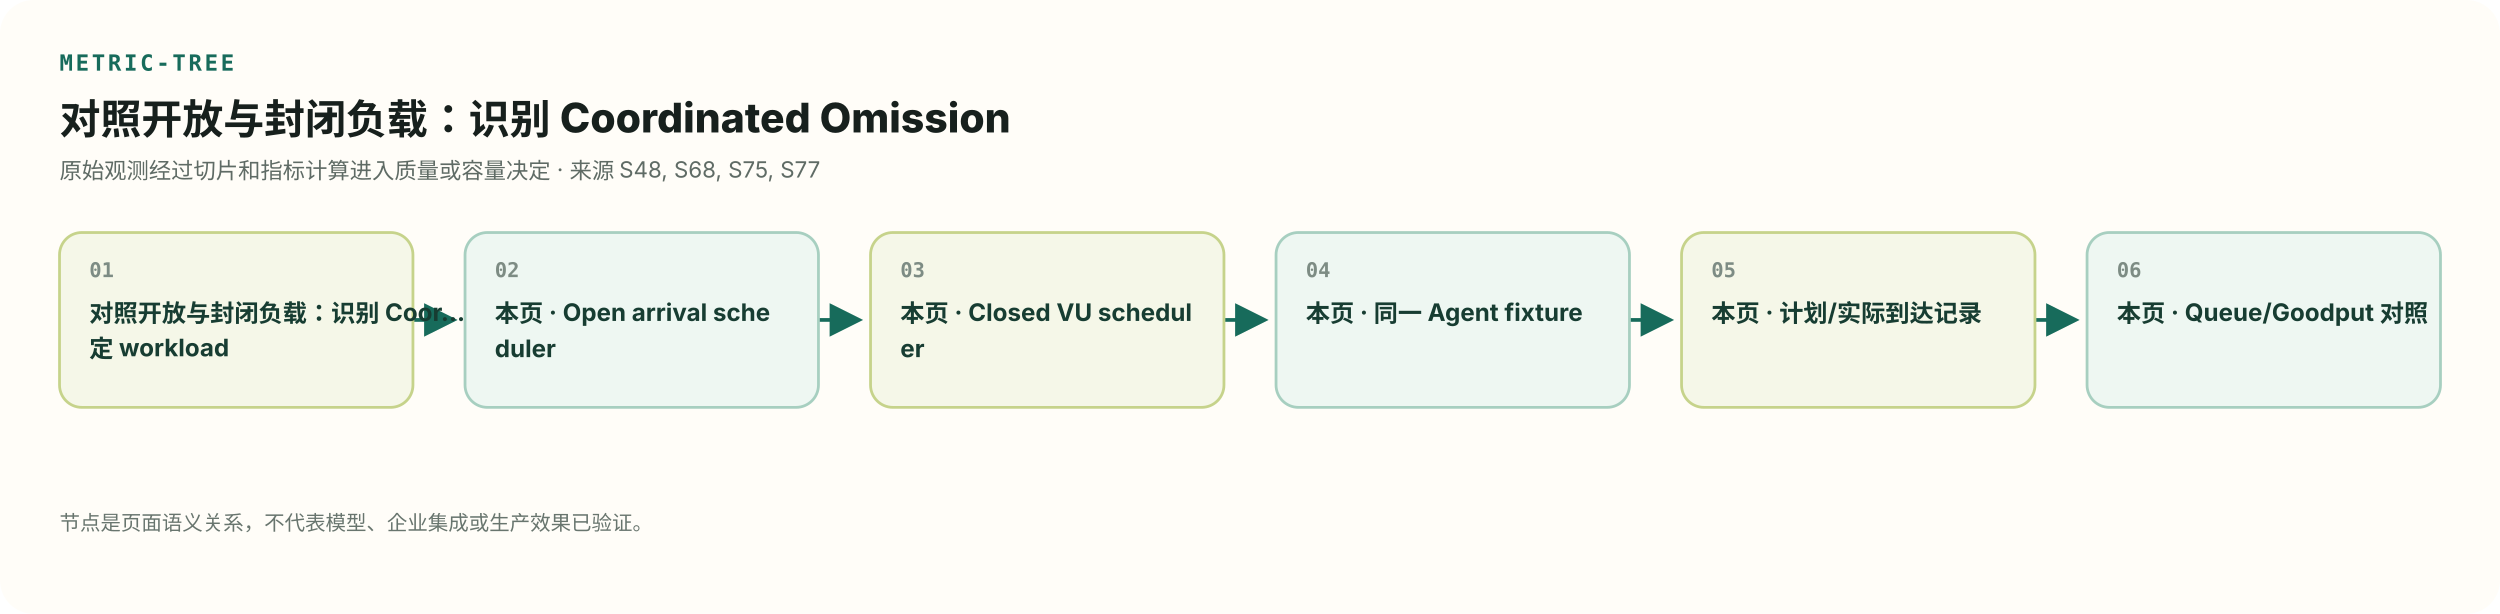
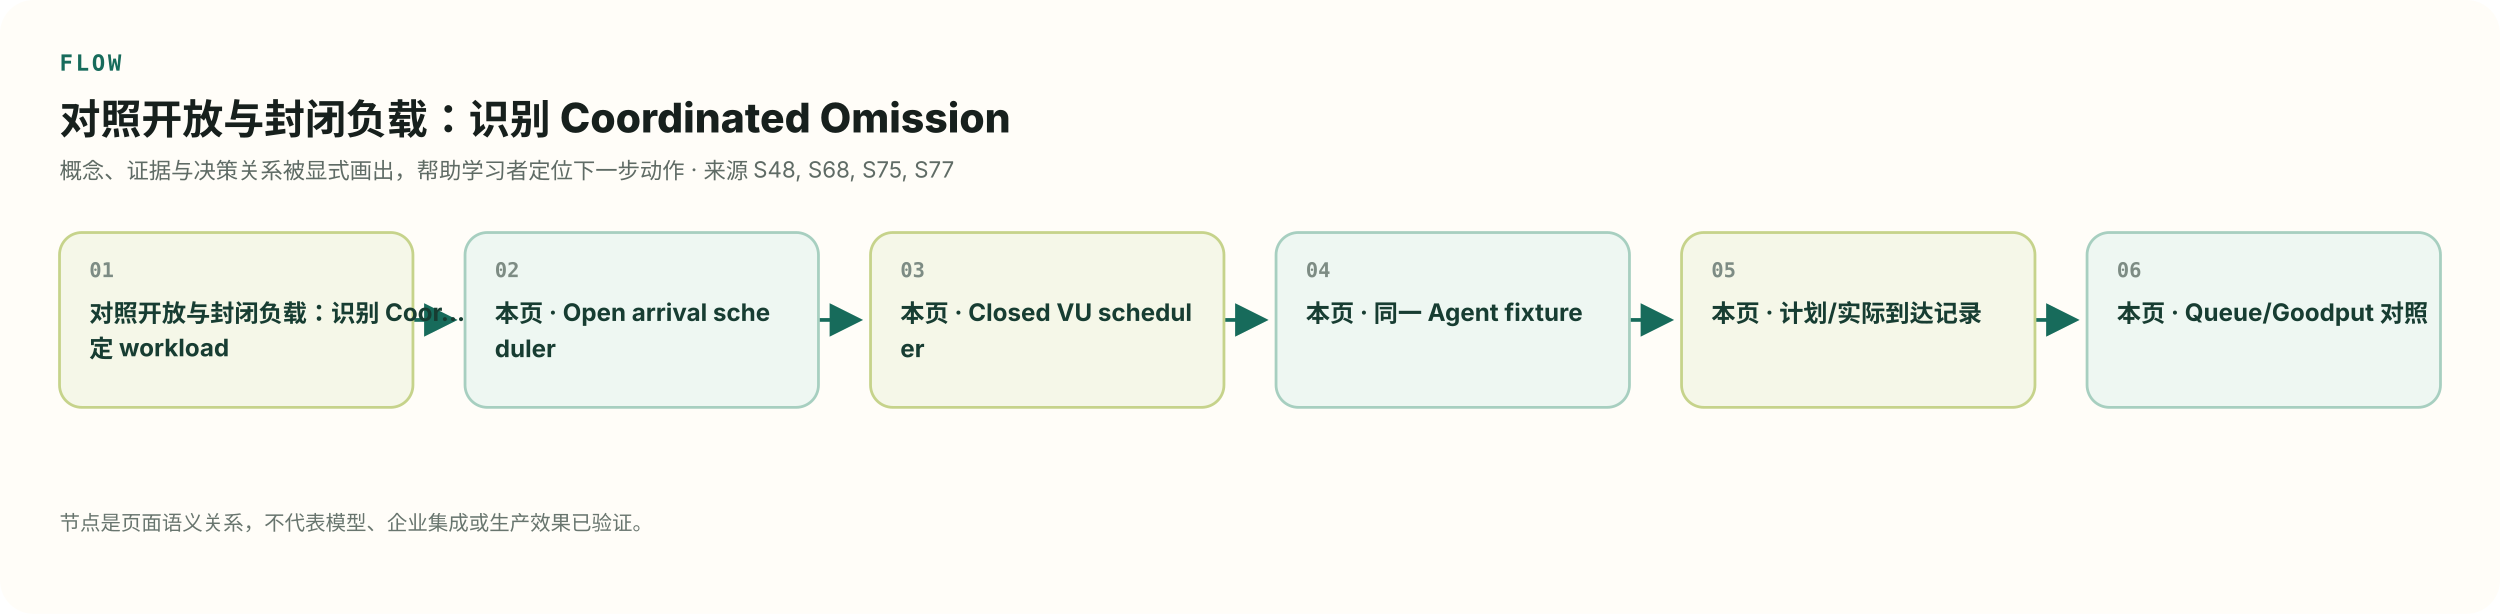
<svg xmlns="http://www.w3.org/2000/svg" role="img" aria-labelledby="title desc" viewBox="0 0 1344 330" width="1344" height="330">
  <defs>
    <marker id="arrow" markerWidth="9" markerHeight="9" refX="7" refY="4.5" orient="auto">
      <path d="M0,0 L9,4.5 L0,9 z" fill="#176b5b" />
    </marker>
  </defs>
  <style>
    .canvas{fill:#fffdf8}.eyebrow{font:700 12px ui-monospace,monospace;letter-spacing:.12em;fill:#176b5b}.title{font:800 22px -apple-system,BlinkMacSystemFont,"PingFang SC",sans-serif;fill:#17201d}.subtitle{font:400 12px -apple-system,BlinkMacSystemFont,"PingFang SC",sans-serif;fill:#5f6b65}.node rect{fill:#eef7f2;stroke:#a7cfc0;stroke-width:1.5}.node:nth-of-type(odd) rect{fill:#f5f7e8;stroke:#c6d38b}.node-index{font:700 11px ui-monospace,monospace;fill:#7d8c84}.node-label{font:700 13px -apple-system,BlinkMacSystemFont,"PingFang SC",sans-serif;fill:#173d32}.arrow{stroke:#176b5b;stroke-width:2;fill:none}.source{font:400 11px ui-monospace,monospace;fill:#68756e}
  </style>
  <rect class="canvas" width="100%" height="100%" rx="18" />
-   <text x="32" y="38" class="eyebrow">METRIC-TREE</text>
+   <text x="32" y="38" class="eyebrow">FLOW</text>
  <text x="32" y="72" class="title">对照开放与封闭负载：识别 Coordinated Omission</text>
-   <text x="32" y="96" class="subtitle">原始观测经过切片和指标计算进入质量或容量决定 · 来源 S48, S68, S75, S77</text>
+   <text x="32" y="96" class="subtitle">概念、证据与决策关系被显式画出，帮助学习者定位下一步动作 · 来源 S48, S68, S75, S77</text>
  <path d="M 222 172 L 242 172" class="arrow" marker-end="url(#arrow)" />
  <path d="M 440 172 L 460 172" class="arrow" marker-end="url(#arrow)" />
  <path d="M 658 172 L 678 172" class="arrow" marker-end="url(#arrow)" />
  <path d="M 876 172 L 896 172" class="arrow" marker-end="url(#arrow)" />
  <path d="M 1094 172 L 1114 172" class="arrow" marker-end="url(#arrow)" />
  <g class="node">
    <rect x="32" y="125" width="190" height="94" rx="12" />
    <text x="48" y="149" class="node-index">01</text>
    <text x="48" y="173" class="node-label">对照开放与封闭负载：识别 Coor… · 固</text>
    <text x="48" y="192" class="node-label">定 workload</text>
  </g>
  <g class="node">
    <rect x="250" y="125" width="190" height="94" rx="12" />
    <text x="266" y="149" class="node-index">02</text>
    <text x="266" y="173" class="node-label">本页 · Open arrival sche</text>
    <text x="266" y="192" class="node-label">duler</text>
  </g>
  <g class="node">
    <rect x="468" y="125" width="190" height="94" rx="12" />
    <text x="484" y="149" class="node-index">03</text>
    <text x="484" y="173" class="node-label">本页 · Closed VU schedul</text>
    <text x="484" y="192" class="node-label">er</text>
  </g>
  <g class="node">
    <rect x="686" y="125" width="190" height="94" rx="12" />
    <text x="702" y="149" class="node-index">04</text>
    <text x="702" y="173" class="node-label">本页 · 同一 Agent fixture</text>
  </g>
  <g class="node">
    <rect x="904" y="125" width="190" height="94" rx="12" />
    <text x="920" y="149" class="node-index">05</text>
    <text x="920" y="173" class="node-label">本页 · 计划/实际到达记录</text>
  </g>
  <g class="node">
    <rect x="1122" y="125" width="190" height="94" rx="12" />
    <text x="1138" y="149" class="node-index">06</text>
    <text x="1138" y="173" class="node-label">本页 · Queue/Goodput 对照</text>
  </g>
  <text x="32" y="285" class="source">节点是页面语义关系，不代表模型、企业集成或生产效果已验证。</text>
</svg>
